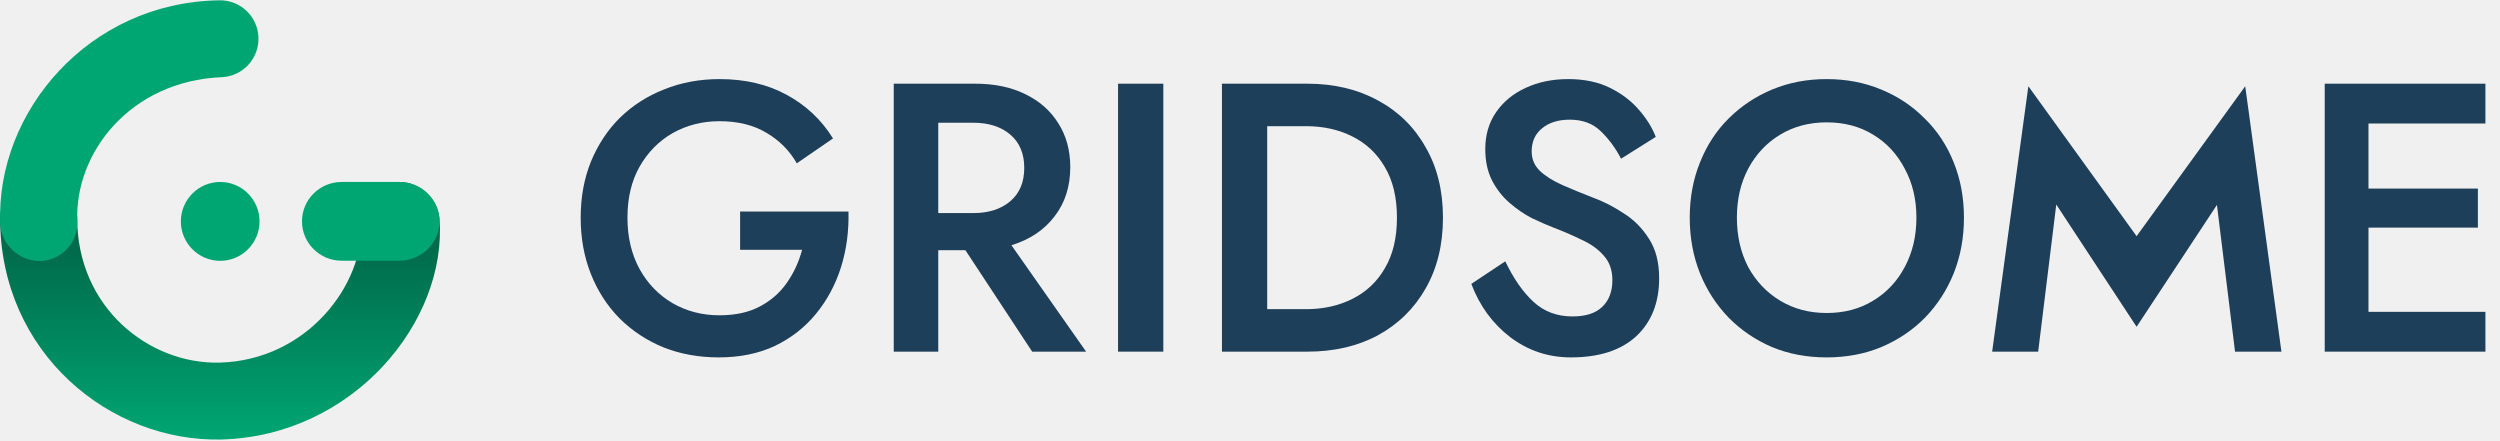
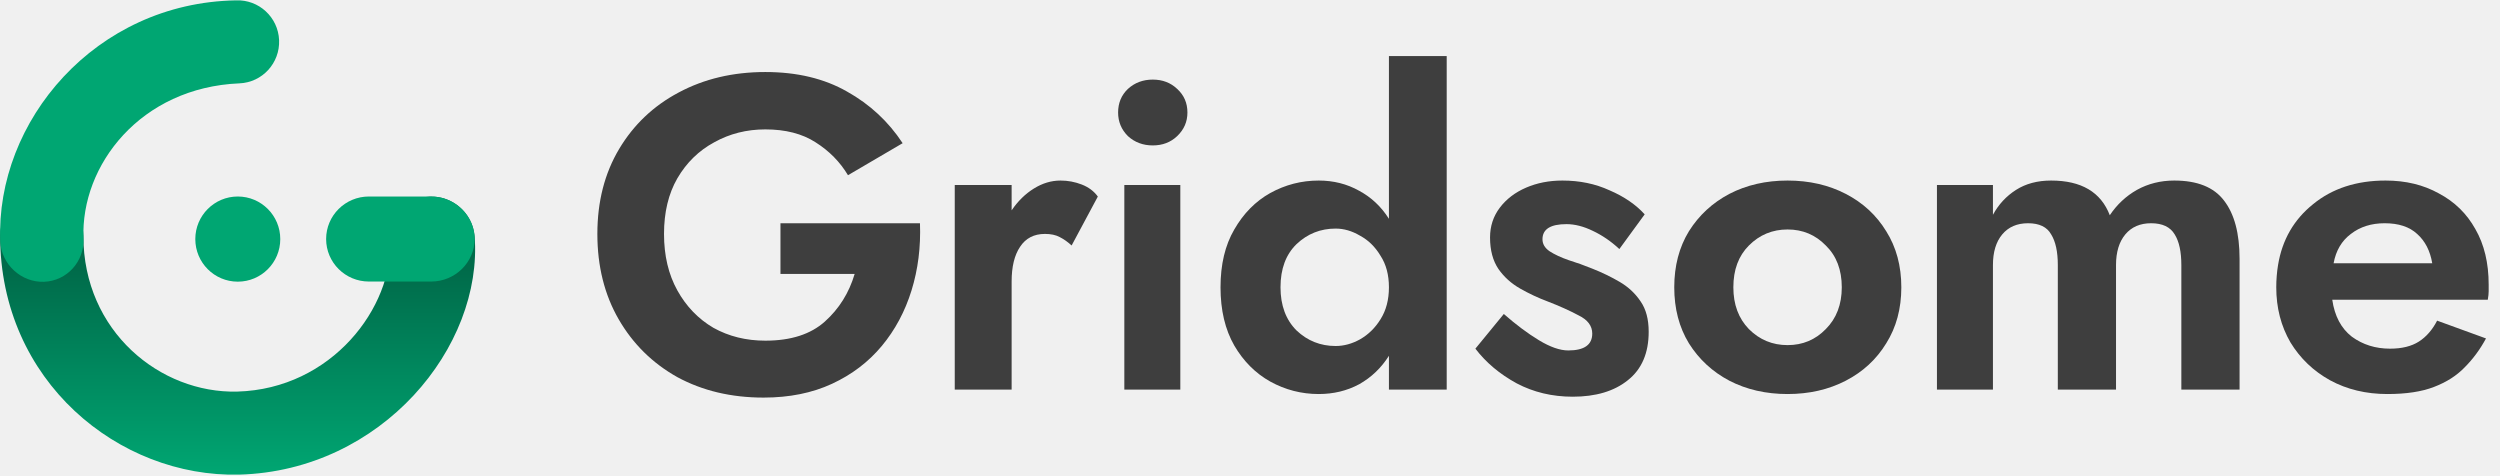
- <svg xmlns="http://www.w3.org/2000/svg" width="1392" height="245" viewBox="0 0 1392 245" fill="none">
+ <svg xmlns="http://www.w3.org/2000/svg" width="1289" height="245" viewBox="0 0 1289 245" fill="none">
  <path d="M221.494 101.381C233.274 100.815 243.701 109.953 244.718 121.743C249.124 178.78 196.925 242.674 123.366 244.717C61.377 246.247 0.068 196.619 0.068 121.58C0.068 109.754 9.841 100.167 21.634 100.167C33.427 100.167 42.987 109.754 42.987 121.58C42.987 170.939 82.675 202.883 122.316 201.905C171.115 200.549 202.839 158.295 201.189 123.795C200.623 111.983 209.715 101.948 221.494 101.381Z" fill="url(#paint0_linear)" />
  <path d="M168.15 123.24C168.15 111.133 178.026 101.318 190.208 101.318L222.354 101.318C234.537 101.318 244.718 111.133 244.718 123.24C244.718 135.348 234.537 145.163 222.354 145.163H190.208C178.026 145.163 168.15 135.348 168.15 123.24Z" fill="#00A672" />
  <path d="M100.7 123.272C100.7 111.147 110.513 101.318 122.604 101.318C134.696 101.318 144.509 111.147 144.509 123.272C144.509 135.397 134.696 145.227 122.604 145.227C110.513 145.227 100.7 135.397 100.7 123.272Z" fill="#00A672" />
  <path fill-rule="evenodd" clip-rule="evenodd" d="M143.902 20.696C144.392 32.512 135.236 42.488 123.453 42.979C72.588 45.097 41.535 85.076 43.046 123.036C43.517 134.852 34.537 144.814 22.753 145.286C10.969 145.758 0.606 136.221 0.136 124.405C-2.327 62.545 49.181 1.391 121.681 0.19C133.464 -0.3 143.413 8.88 143.902 20.696Z" fill="#00A672" />
-   <path d="M412.099 139.104H446.6C444.78 145.925 441.91 152.107 437.99 157.649C434.209 163.048 429.239 167.383 423.079 170.651C416.918 173.919 409.428 175.553 400.608 175.553C390.947 175.553 382.196 173.28 374.356 168.732C366.656 164.185 360.565 157.862 356.085 149.762C351.605 141.52 349.365 131.999 349.365 121.2C349.365 110.258 351.605 100.808 356.085 92.851C360.705 84.751 366.866 78.498 374.566 74.093C382.406 69.688 391.087 67.486 400.608 67.486C410.828 67.486 419.509 69.617 426.649 73.88C433.929 78.143 439.6 83.827 443.66 90.932L463.821 77.077C457.381 66.704 448.77 58.604 437.99 52.778C427.349 46.952 414.888 44.039 400.608 44.039C389.547 44.039 379.256 45.957 369.736 49.794C360.355 53.489 352.165 58.746 345.164 65.567C338.304 72.388 332.914 80.559 328.994 90.08C325.213 99.458 323.323 109.832 323.323 121.2C323.323 132.568 325.213 143.012 328.994 152.533C332.774 162.054 338.094 170.296 344.954 177.259C351.955 184.221 360.145 189.621 369.526 193.458C378.906 197.153 389.127 199 400.187 199C411.948 199 422.379 196.868 431.479 192.605C440.58 188.2 448.21 182.232 454.37 174.701C460.531 167.169 465.151 158.572 468.231 148.909C471.311 139.104 472.711 128.731 472.431 117.789H412.099V139.104Z" fill="#1E3F59" />
-   <path d="M522.422 139.318H537.543L574.715 195.803H604.747L563.165 136.547C573.385 133.42 581.366 128.092 587.106 120.56C592.986 113.029 595.926 103.863 595.926 93.064C595.926 83.685 593.686 75.514 589.206 68.551C584.866 61.588 578.705 56.189 570.725 52.352C562.885 48.515 553.644 46.597 543.004 46.597H497.641V195.803H522.422V139.318ZM522.422 118.642V68.338H541.953C550.494 68.338 557.354 70.541 562.535 74.946C567.715 79.351 570.305 85.532 570.305 93.49C570.305 101.448 567.715 107.629 562.535 112.034C557.354 116.439 550.494 118.642 541.953 118.642H522.422Z" fill="#1E3F59" />
-   <path d="M622.54 46.597V195.803H647.742V46.597H622.54Z" fill="#1E3F59" />
-   <path d="M727.838 195.803C742.819 195.803 755.98 192.748 767.32 186.637C778.661 180.385 787.482 171.717 793.782 160.633C800.222 149.407 803.442 136.262 803.442 121.2C803.442 106.137 800.222 93.064 793.782 81.98C787.482 70.754 778.661 62.086 767.32 55.975C755.98 49.723 742.819 46.597 727.838 46.597H680.376V195.803H727.838ZM705.577 172.143V70.257H727.208C736.869 70.257 745.479 72.175 753.04 76.012C760.74 79.848 766.76 85.532 771.101 93.064C775.581 100.595 777.821 109.974 777.821 121.2C777.821 132.426 775.581 141.804 771.101 149.336C766.76 156.867 760.74 162.551 753.04 166.388C745.479 170.225 736.869 172.143 727.208 172.143H705.577Z" fill="#1E3F59" />
-   <path d="M838.13 145.499L819.229 158.075C823.85 170.296 831.06 180.172 840.861 187.703C850.801 195.234 862.072 199 874.672 199C890.353 199 902.464 195.092 911.004 187.277C919.545 179.319 923.815 168.519 923.815 154.878C923.815 146.067 921.925 138.749 918.145 132.923C914.365 126.955 909.604 122.194 903.864 118.642C898.264 114.947 892.523 112.034 886.643 109.903C880.763 107.629 875.233 105.355 870.052 103.082C864.872 100.808 860.672 98.179 857.452 95.195C854.371 92.211 852.831 88.588 852.831 84.325C852.831 78.925 854.721 74.662 858.502 71.535C862.422 68.267 867.602 66.633 874.042 66.633C881.183 66.633 886.923 68.764 891.263 73.028C895.744 77.291 899.524 82.406 902.604 88.374L921.925 76.225C919.965 71.109 916.885 66.136 912.685 61.304C908.484 56.331 903.094 52.21 896.514 48.941C889.933 45.673 882.163 44.039 873.202 44.039C864.382 44.039 856.471 45.673 849.471 48.941C842.611 52.068 837.15 56.544 833.09 62.37C829.03 68.196 827 75.088 827 83.046C827 89.724 828.26 95.55 830.78 100.524C833.3 105.355 836.52 109.476 840.441 112.887C844.361 116.297 848.491 119.139 852.831 121.413C857.312 123.544 861.372 125.321 865.012 126.742C870.612 128.873 875.863 131.147 880.763 133.563C885.803 135.836 889.863 138.749 892.944 142.302C896.164 145.854 897.774 150.401 897.774 155.943C897.774 162.338 895.884 167.311 892.103 170.864C888.463 174.417 882.933 176.193 875.512 176.193C866.972 176.193 859.762 173.493 853.881 168.093C848.001 162.693 842.751 155.162 838.13 145.499Z" fill="#1E3F59" />
-   <path d="M940.847 121.2C940.847 132.284 942.738 142.586 946.518 152.107C950.298 161.485 955.618 169.727 962.479 176.832C969.339 183.795 977.389 189.266 986.63 193.245C995.87 197.082 1006.02 199 1017.08 199C1028.14 199 1038.29 197.082 1047.53 193.245C1056.91 189.266 1065.03 183.795 1071.89 176.832C1078.75 169.727 1084.08 161.485 1087.86 152.107C1091.64 142.586 1093.53 132.284 1093.53 121.2C1093.53 110.116 1091.64 99.885 1087.86 90.506C1084.08 80.985 1078.69 72.814 1071.68 65.993C1064.82 59.031 1056.7 53.631 1047.32 49.794C1038.08 45.957 1028 44.039 1017.08 44.039C1006.16 44.039 996.08 45.957 986.84 49.794C977.599 53.631 969.479 59.031 962.479 65.993C955.618 72.814 950.298 80.985 946.518 90.506C942.738 99.885 940.847 110.116 940.847 121.2ZM967.099 121.2C967.099 110.968 969.199 101.874 973.399 93.916C977.739 85.817 983.69 79.493 991.25 74.946C998.811 70.399 1007.42 68.125 1017.08 68.125C1026.88 68.125 1035.49 70.399 1042.91 74.946C1050.47 79.493 1056.35 85.817 1060.55 93.916C1064.89 101.874 1067.06 110.968 1067.06 121.2C1067.06 131.431 1064.89 140.597 1060.55 148.696C1056.35 156.654 1050.47 162.906 1042.91 167.454C1035.49 172.001 1026.88 174.274 1017.08 174.274C1007.42 174.274 998.811 172.001 991.25 167.454C983.69 162.906 977.739 156.654 973.399 148.696C969.199 140.597 967.099 131.431 967.099 121.2Z" fill="#1E3F59" />
-   <path d="M1144.93 113.882L1189.66 181.948L1234.39 114.095L1244.47 195.803H1270.3L1250.14 48.018L1189.66 131.502L1129.39 48.018L1109.23 195.803H1134.85L1144.93 113.882Z" fill="#1E3F59" />
-   <path d="M1318.77 126.742H1379.68V105H1318.77V68.764H1383.88V46.597H1294.41V195.803H1383.88V173.635H1318.77V126.742Z" fill="#1E3F59" />
+   <g clip-path="url(#clip0)">
+     <path d="M402.407 141.248H440.658C437.756 151.033 432.639 159.212 425.308 165.786C417.976 172.36 407.742 175.647 394.606 175.647C384.678 175.647 375.742 173.43 367.799 168.996C360.009 164.41 353.823 157.989 349.241 149.733C344.659 141.477 342.367 131.769 342.367 120.609C342.367 109.449 344.659 99.894 349.241 91.944C353.976 83.841 360.315 77.649 368.258 73.368C376.2 68.935 384.983 66.718 394.606 66.718C404.993 66.718 413.623 68.935 420.496 73.368C427.522 77.802 433.098 83.459 437.222 90.338L465.403 73.827C458.071 62.667 448.525 53.8 436.763 47.226C425.002 40.499 410.95 37.135 394.606 37.135C377.957 37.135 363.064 40.652 349.928 47.684C336.945 54.564 326.711 64.272 319.227 76.808C311.742 89.345 308 103.945 308 120.609C308 137.273 311.666 151.95 318.998 164.639C326.329 177.328 336.41 187.266 349.241 194.451C362.224 201.484 377.04 205 393.69 205C406.978 205 418.74 202.63 428.973 197.891C439.207 193.152 447.761 186.654 454.634 178.399C461.508 170.143 466.625 160.588 469.985 149.733C473.346 138.878 474.797 127.336 474.338 115.105H402.407V141.248Z" fill="#3E3E3E" />
+     <path d="M552.525 126.571L566.043 101.346C564.057 98.594 561.308 96.53 557.795 95.154C554.282 93.778 550.616 93.09 546.797 93.09C542.062 93.09 537.48 94.466 533.05 97.218C528.621 99.97 524.802 103.716 521.595 108.455V95.383H492.268V200.872H521.595V145.147C521.595 137.503 523.046 131.54 525.948 127.259C528.85 122.826 533.127 120.609 538.778 120.609C541.833 120.609 544.353 121.144 546.339 122.214C548.478 123.285 550.54 124.737 552.525 126.571Z" fill="#3E3E3E" />
+     <path d="M579.704 95.383V200.872H608.573V95.383H579.704ZM576.496 58.01C576.496 62.75 578.177 66.801 581.537 70.164C585.05 73.375 589.327 74.98 594.367 74.98C599.408 74.98 603.608 73.375 606.969 70.164C610.482 66.801 612.239 62.75 612.239 58.01C612.239 53.118 610.482 49.067 606.969 45.856C603.608 42.646 599.408 41.04 594.367 41.04C589.327 41.04 585.05 42.646 581.537 45.856C578.177 49.067 576.496 53.118 576.496 58.01Z" fill="#3E3E3E" />
+     <path d="M660.229 148.128C660.229 138.649 662.979 131.234 668.477 125.883C674.129 120.533 680.85 117.857 688.64 117.857C692.917 117.857 697.117 119.08 701.241 121.526C705.518 123.82 709.031 127.259 711.78 131.846C714.683 136.28 716.134 141.707 716.134 148.128C716.134 154.549 714.683 160.053 711.78 164.639C709.031 169.073 705.518 172.513 701.241 174.959C697.117 177.252 692.917 178.399 688.64 178.399C680.85 178.399 674.129 175.723 668.477 170.372C662.979 164.868 660.229 157.454 660.229 148.128ZM629.299 148.128C629.299 159.9 631.666 169.914 636.401 178.169C641.136 186.272 647.322 192.464 654.96 196.744C662.75 201.025 671.074 203.165 679.933 203.165C687.571 203.165 694.52 201.484 700.783 198.12C707.045 194.604 712.162 189.712 716.134 183.444V200.872H745.919V28.893H716.134V112.812C712.162 106.544 707.045 101.728 700.783 98.365C694.52 94.848 687.571 93.09 679.933 93.09C671.074 93.09 662.75 95.231 654.96 99.511C647.322 103.792 641.136 110.06 636.401 118.316C631.666 126.419 629.299 136.356 629.299 148.128Z" fill="#3E3E3E" />
+     <path d="M775.369 161.887L760.706 179.774C766.204 186.96 773.307 192.922 782.013 197.662C790.72 202.248 800.343 204.541 810.882 204.541C822.796 204.541 832.266 201.713 839.292 196.056C846.471 190.4 850.061 182.068 850.061 171.06C850.061 164.639 848.686 159.441 845.937 155.466C843.187 151.338 839.598 147.975 835.168 145.376C830.739 142.777 826.004 140.484 820.963 138.496C816.839 136.815 812.791 135.362 808.82 134.139C804.849 132.763 801.565 131.234 798.968 129.553C796.524 127.871 795.302 125.807 795.302 123.361C795.302 118.163 799.426 115.564 807.674 115.564C811.951 115.564 816.457 116.711 821.192 119.004C826.08 121.297 830.662 124.431 834.939 128.406L847.999 110.519C843.417 105.474 837.383 101.346 829.899 98.135C822.567 94.772 814.472 93.09 805.612 93.09C798.739 93.09 792.476 94.313 786.825 96.76C781.173 99.206 776.667 102.645 773.307 107.079C769.947 111.513 768.266 116.634 768.266 122.444C768.266 129.018 769.717 134.445 772.62 138.726C775.522 142.853 779.264 146.217 783.846 148.816C788.429 151.415 793.164 153.632 798.052 155.466C804.009 157.759 809.278 160.129 813.861 162.575C818.596 164.868 820.963 168.003 820.963 171.977C820.963 177.787 816.839 180.692 808.591 180.692C804.314 180.692 799.273 178.934 793.469 175.417C787.665 171.901 781.631 167.391 775.369 161.887Z" fill="#3E3E3E" />
+     <path d="M893.718 148.128C893.718 139.108 896.391 131.922 901.737 126.571C907.236 121.068 913.881 118.316 921.671 118.316C929.46 118.316 936.028 121.068 941.374 126.571C946.873 131.922 949.623 139.108 949.623 148.128C949.623 156.995 946.873 164.181 941.374 169.684C936.028 175.188 929.46 177.94 921.671 177.94C913.881 177.94 907.236 175.188 901.737 169.684C896.391 164.181 893.718 156.995 893.718 148.128ZM863.246 148.128C863.246 159.135 865.766 168.767 870.807 177.023C876 185.278 882.95 191.699 891.656 196.286C900.515 200.872 910.52 203.165 921.671 203.165C932.821 203.165 942.826 200.872 951.685 196.286C960.544 191.699 967.494 185.278 972.534 177.023C977.728 168.767 980.324 159.135 980.324 148.128C980.324 137.12 977.728 127.489 972.534 119.233C967.494 110.977 960.544 104.556 951.685 99.97C942.826 95.383 932.821 93.09 921.671 93.09C910.52 93.09 900.515 95.383 891.656 99.97C882.95 104.556 876 110.977 870.807 119.233C865.766 127.489 863.246 137.12 863.246 148.128Z" fill="#3E3E3E" />
+     <path d="M1154.72 133.451C1154.72 120.303 1152.04 110.29 1146.7 103.41C1141.5 96.53 1132.95 93.09 1121.04 93.09C1114.01 93.09 1107.59 94.695 1101.79 97.906C1096.14 101.117 1091.48 105.474 1087.81 110.977C1083.23 99.053 1073.15 93.09 1057.57 93.09C1050.54 93.09 1044.51 94.695 1039.47 97.906C1034.43 101.117 1030.46 105.397 1027.56 110.748V95.383H998.687V200.872H1027.56V136.662C1027.56 129.935 1029.16 124.66 1032.37 120.838C1035.58 117.016 1040 115.105 1045.66 115.105C1051.46 115.105 1055.43 117.016 1057.57 120.838C1059.86 124.508 1061.01 129.782 1061.01 136.662V200.872H1091.02V136.662C1091.02 129.935 1092.63 124.66 1095.83 120.838C1099.04 117.016 1103.47 115.105 1109.12 115.105C1114.93 115.105 1118.97 117.016 1121.26 120.838C1123.56 124.508 1124.7 129.782 1124.7 136.662V200.872H1154.72V133.451Z" fill="#3E3E3E" />
+     <path d="M1202.51 154.549H1282.7C1283 152.867 1283.16 151.415 1283.16 150.192C1283.16 148.816 1283.16 147.669 1283.16 146.752C1283.16 135.592 1280.87 126.036 1276.28 118.087C1271.85 110.137 1265.59 104.021 1257.5 99.741C1249.55 95.307 1240.39 93.09 1230 93.09C1215.03 93.09 1202.58 97.142 1192.66 105.244C1182.73 113.194 1176.69 123.667 1174.56 136.662C1174.25 138.496 1174.02 140.407 1173.87 142.395C1173.72 144.229 1173.64 146.14 1173.64 148.128C1173.64 158.677 1176.08 168.155 1180.97 176.564C1186.01 184.82 1192.81 191.317 1201.36 196.056C1210.07 200.796 1219.92 203.165 1230.92 203.165C1240.69 203.165 1248.71 201.942 1254.98 199.496C1261.39 197.05 1266.66 193.687 1270.78 189.406C1275.06 185.125 1278.73 180.157 1281.78 174.5L1256.58 165.327C1254.14 170.066 1251 173.659 1247.19 176.105C1243.37 178.551 1238.4 179.774 1232.29 179.774C1224.81 179.774 1218.24 177.711 1212.59 173.583C1207.09 169.302 1203.73 162.957 1202.51 154.549ZM1203.2 135.744C1204.42 129.17 1207.4 124.125 1212.13 120.609C1216.87 116.94 1222.67 115.105 1229.54 115.105C1236.72 115.105 1242.3 116.94 1246.27 120.609C1250.39 124.278 1252.99 129.323 1254.06 135.744H1203.2Z" fill="#3E3E3E" />
+   </g>
  <defs>
    <linearGradient id="paint0_linear" x1="122.359" y1="244.718" x2="122.359" y2="138.843" gradientUnits="userSpaceOnUse">
      <stop stop-color="#00A672" />
      <stop offset="1" stop-color="#006B4A" />
    </linearGradient>
+     <clipPath id="clip0">
+       <rect width="981" height="183" fill="white" transform="translate(308 22)" />
+     </clipPath>
  </defs>
</svg>
